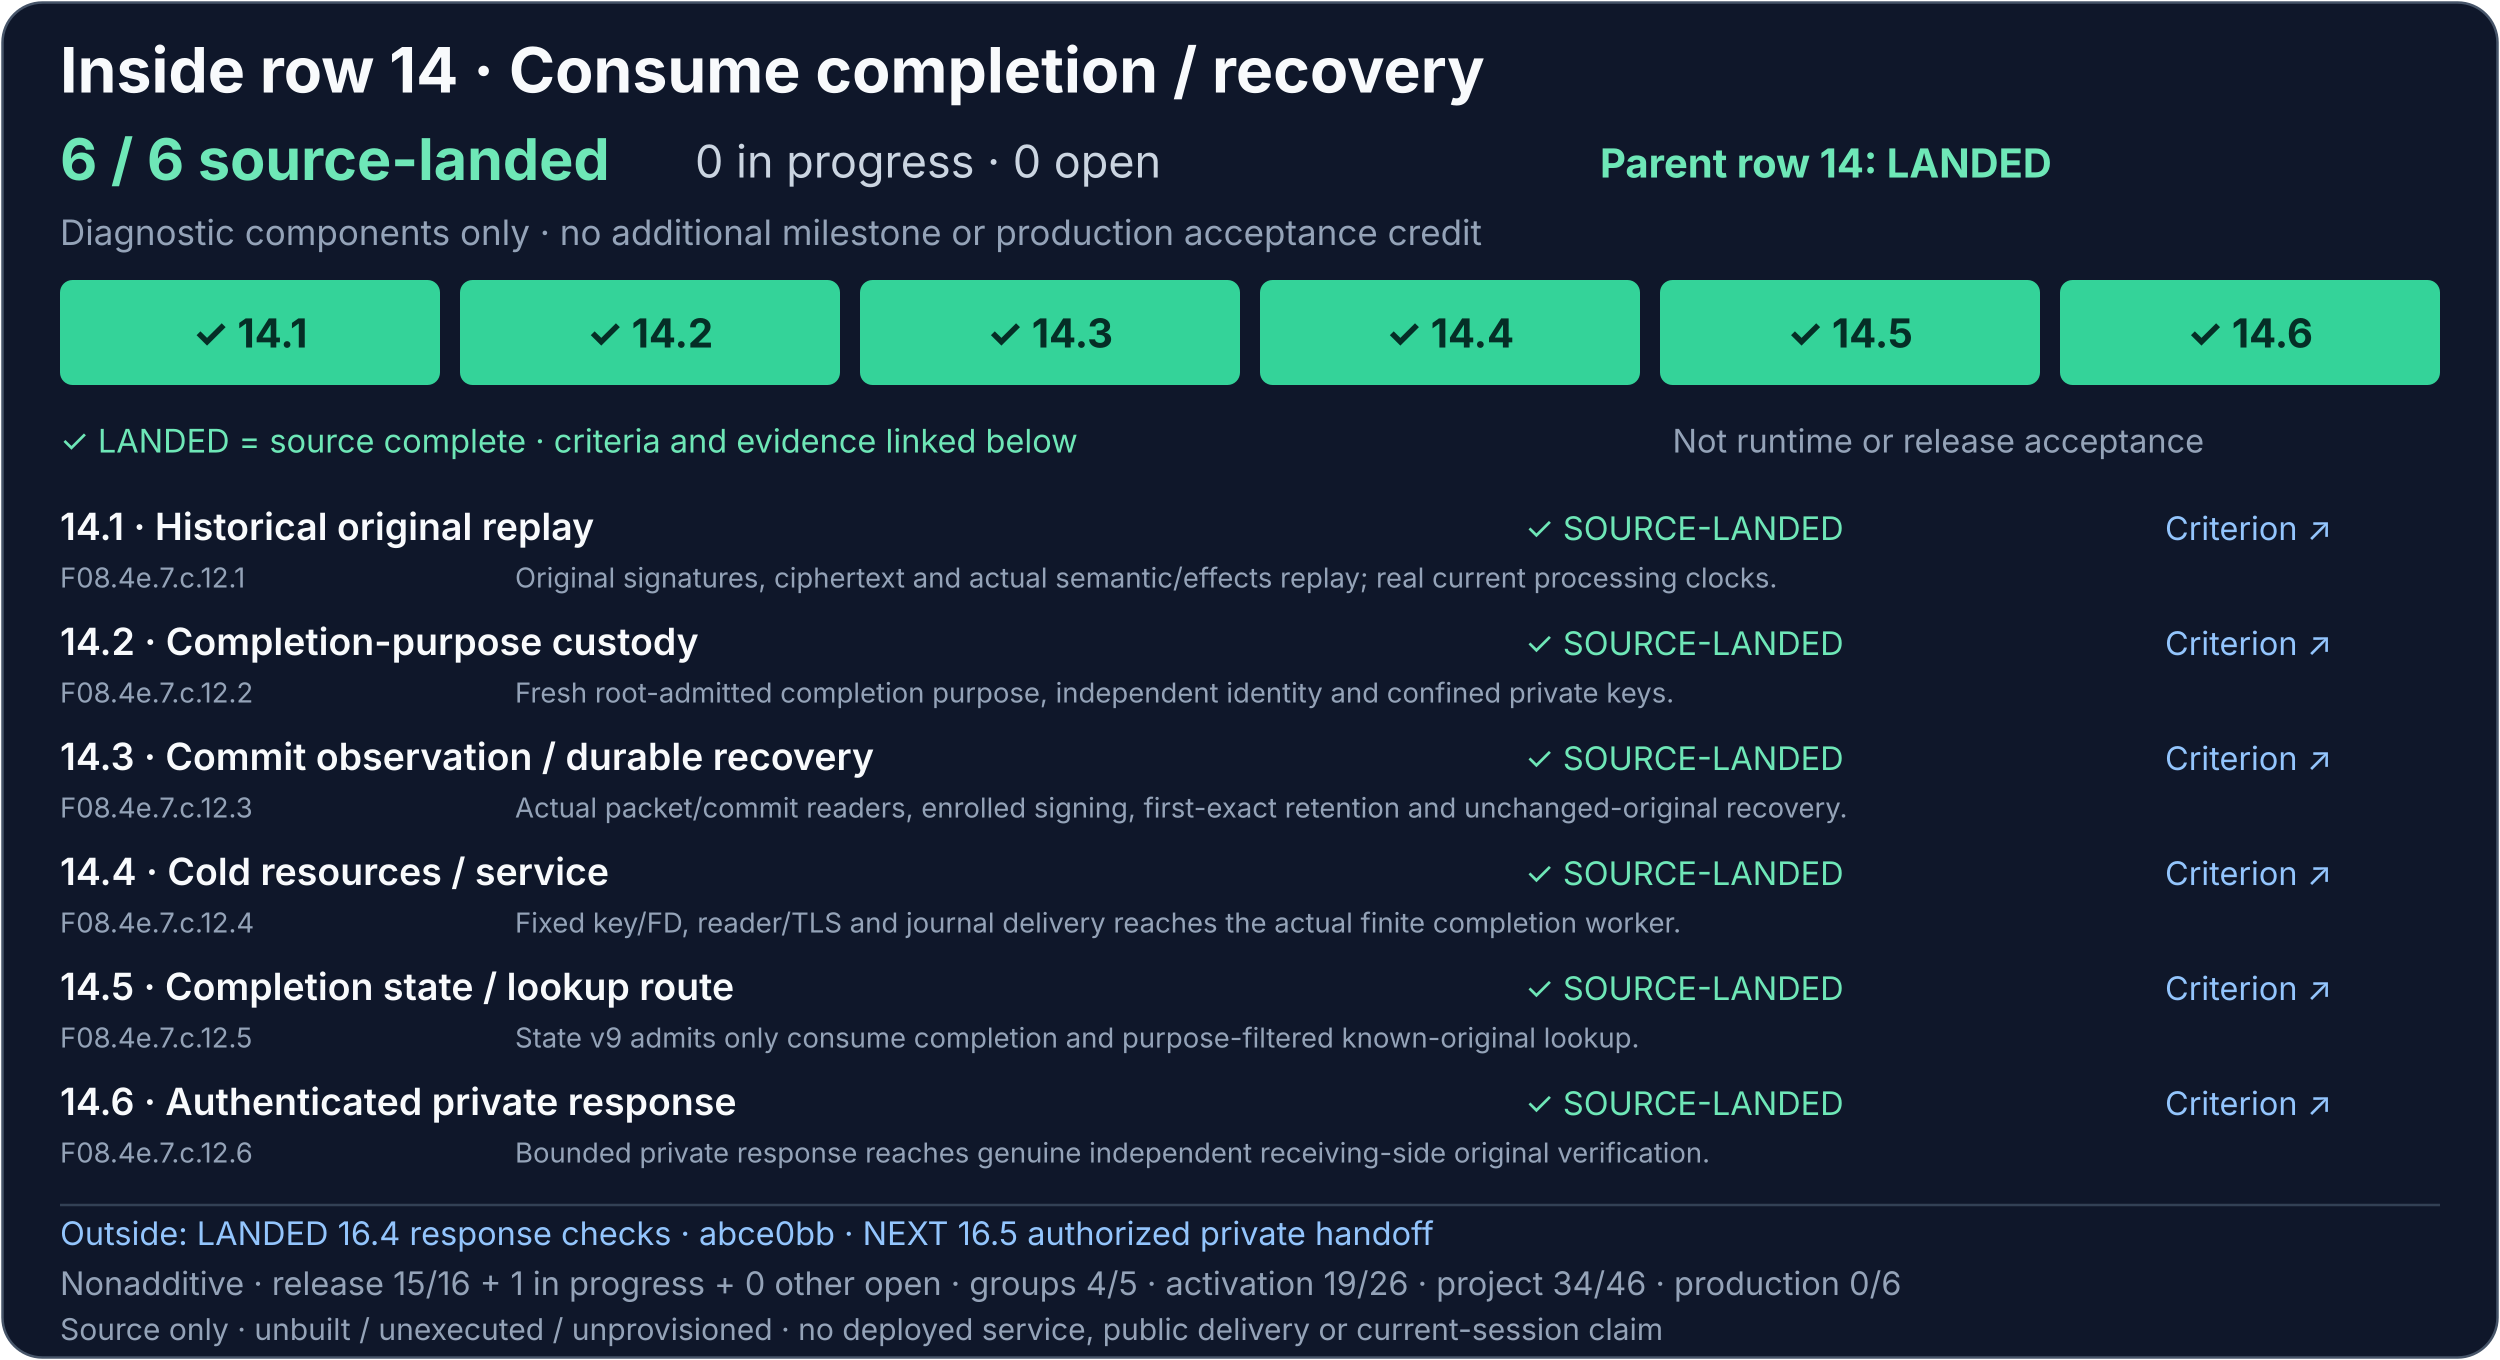
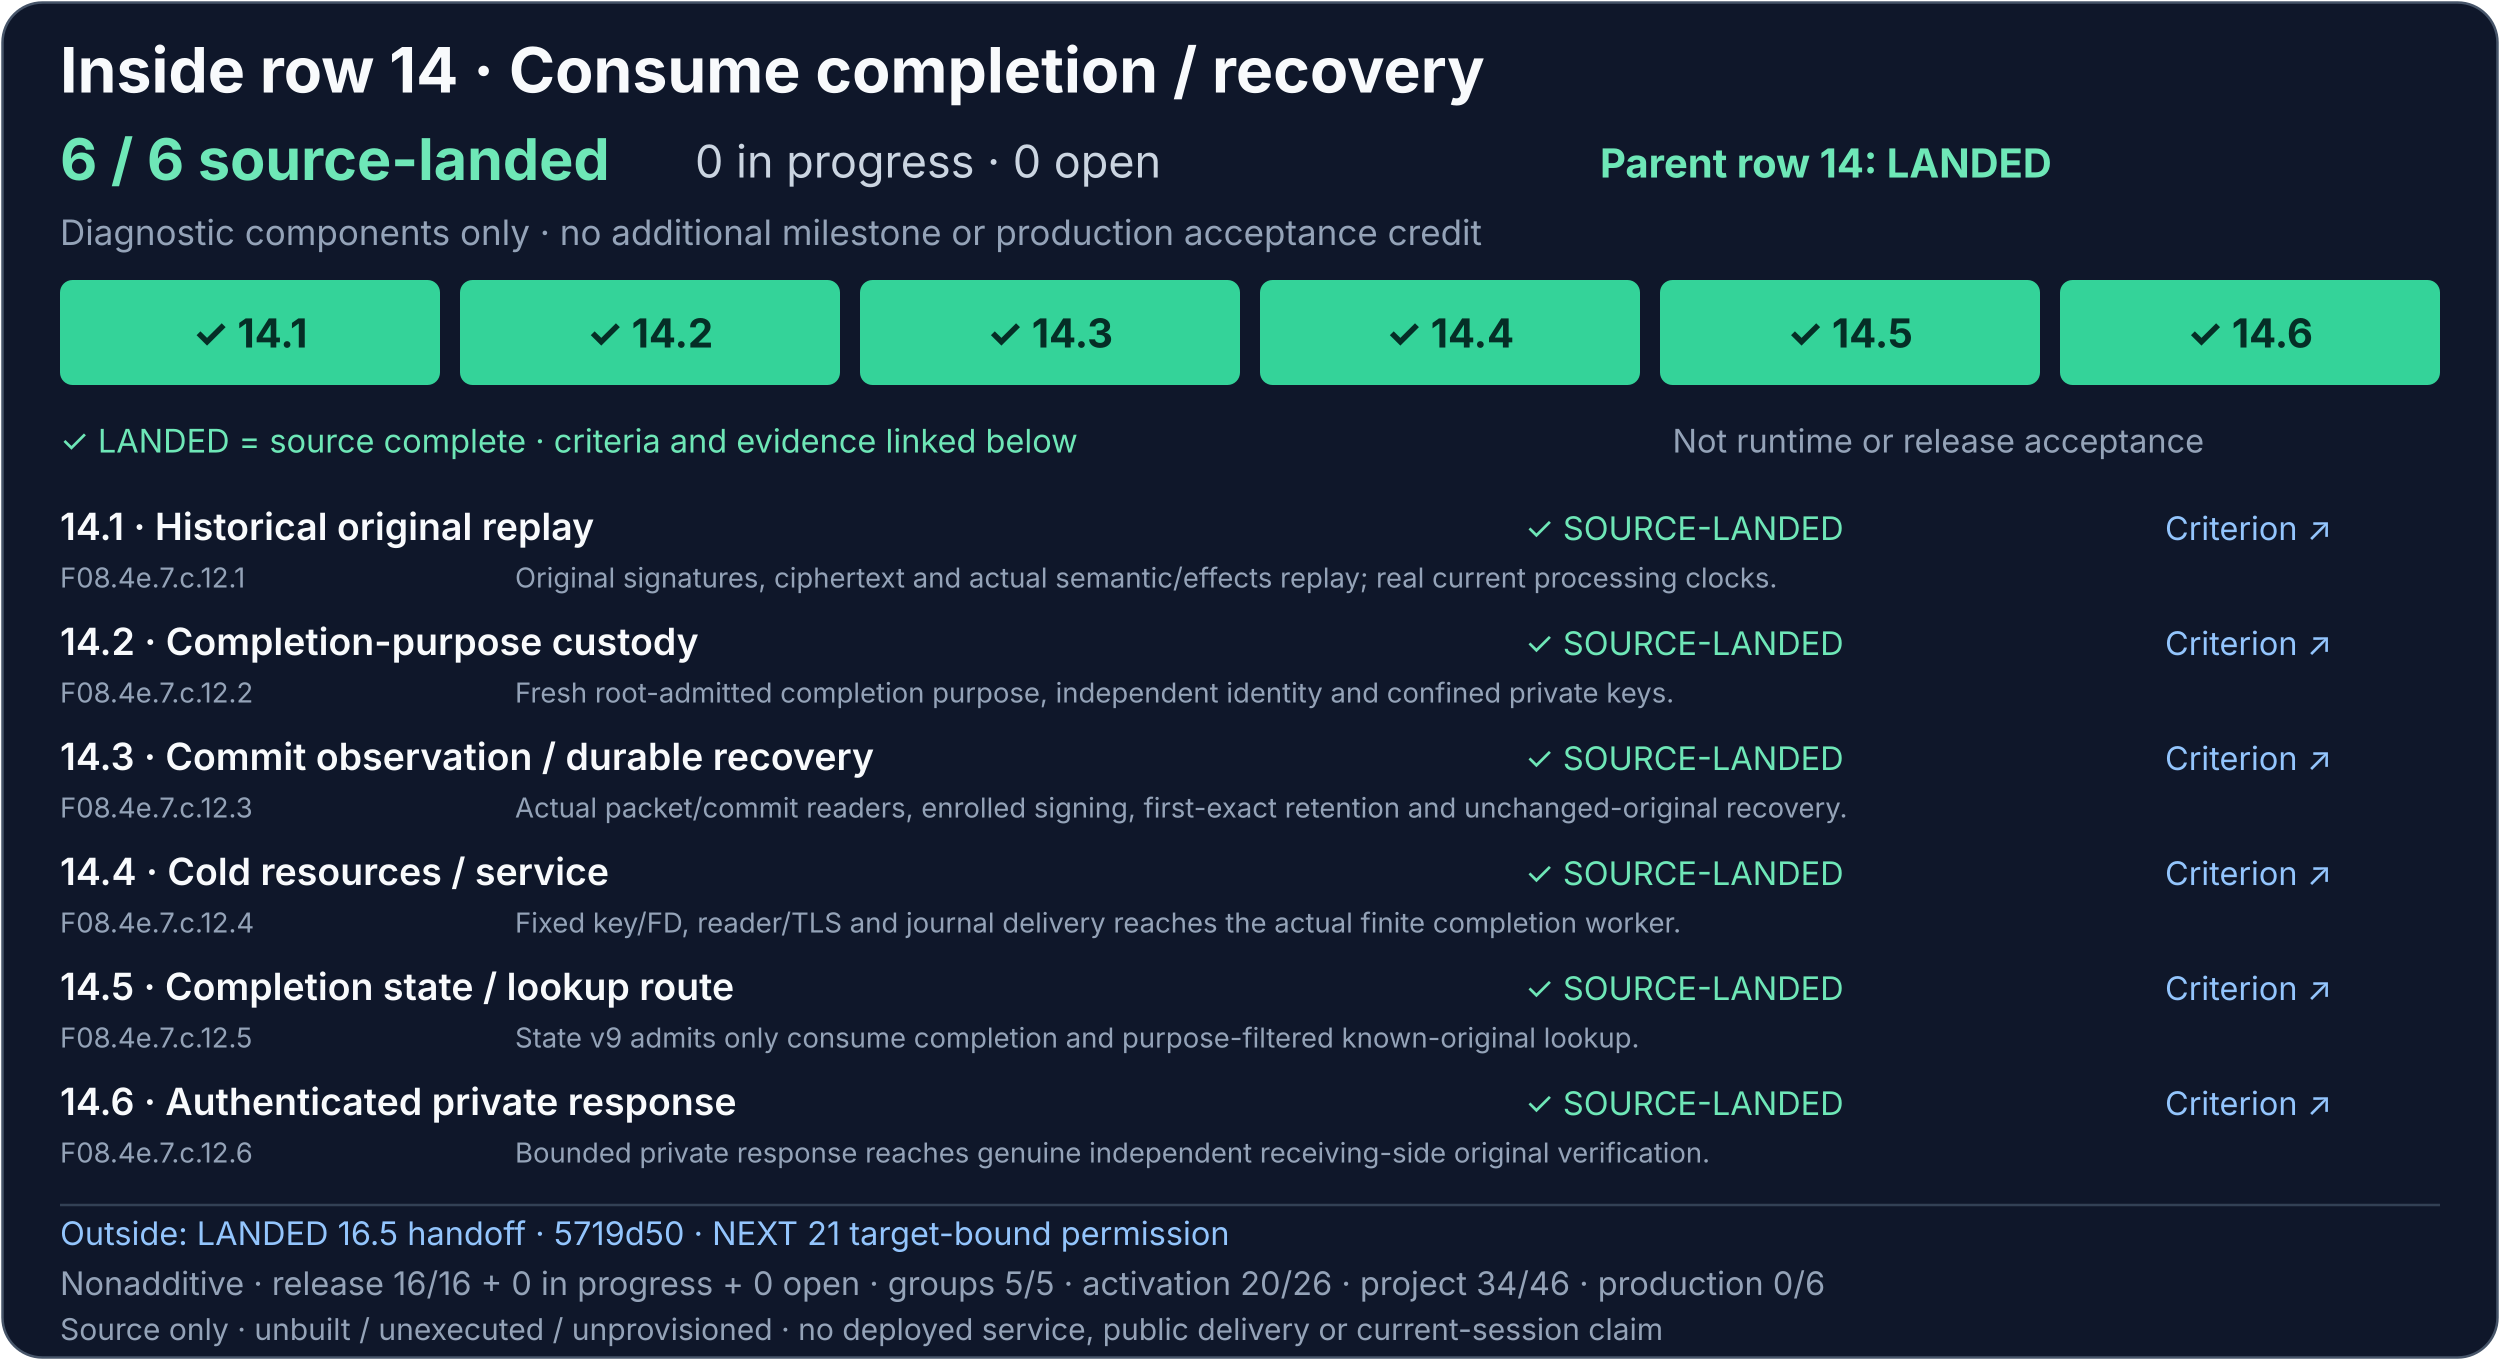
<svg xmlns="http://www.w3.org/2000/svg" width="1000" height="544" viewBox="0 0 1000 544" role="img" aria-labelledby="consume-completion-title consume-completion-description">
  <rect x="1" y="1" width="998" height="542" rx="16" fill="#0f172a" stroke="#475569" />
  <g font-family="system-ui, -apple-system, Segoe UI, sans-serif">
    <text x="24" y="37" fill="#f8fafc" font-size="25" font-weight="700">Inside row 14 · Consume completion / recovery</text>
    <text x="24" y="72" fill="#6ee7b7" font-size="23" font-weight="700">6 / 6 source-landed</text>
    <text x="278" y="71" fill="#cbd5e1" font-size="18">0 in progress · 0 open</text>
    <text x="640" y="71" fill="#6ee7b7" font-size="16" font-weight="700">Parent row 14: LANDED</text>
    <text x="24" y="98" fill="#94a3b8" font-size="14">Diagnostic components only · no additional milestone or production acceptance credit</text>
    <g font-size="16" font-weight="700" text-anchor="middle">
      <a href="../production-status.md#consume-completion-and-recovery-detail">
        <rect x="24" y="112" width="152" height="42" rx="5" fill="#34d399" />
        <text x="100" y="139" fill="#052e26">✓ 14.1</text>
      </a>
      <a href="../production-status.md#consume-completion-and-recovery-detail">
        <rect x="184" y="112" width="152" height="42" rx="5" fill="#34d399" />
        <text x="260" y="139" fill="#052e26">✓ 14.2</text>
      </a>
      <a href="../production-status.md#consume-completion-and-recovery-detail">
        <rect x="344" y="112" width="152" height="42" rx="5" fill="#34d399" />
        <text x="420" y="139" fill="#052e26">✓ 14.3</text>
      </a>
      <a href="../production-status.md#consume-completion-and-recovery-detail">
        <rect x="504" y="112" width="152" height="42" rx="5" fill="#34d399" />
        <text x="580" y="139" fill="#052e26">✓ 14.4</text>
      </a>
      <a href="../production-status.md#consume-completion-and-recovery-detail">
        <rect x="664" y="112" width="152" height="42" rx="5" fill="#34d399" />
        <text x="740" y="139" fill="#052e26">✓ 14.5</text>
      </a>
      <a href="../production-status.md#consume-completion-and-recovery-detail">
        <rect x="824" y="112" width="152" height="42" rx="5" fill="#34d399" />
        <text x="900" y="139" fill="#052e26">✓ 14.6</text>
      </a>
    </g>
    <text x="24" y="181" fill="#6ee7b7" font-size="13">✓ LANDED = source complete · criteria and evidence linked below</text>
    <text x="669" y="181" fill="#94a3b8" font-size="13">Not runtime or release acceptance</text>
    <g font-size="15" font-weight="600" fill="#f8fafc">
      <text x="24" y="216">14.1 · Historical original replay</text>
      <text x="24" y="262">14.2 · Completion-purpose custody</text>
      <text x="24" y="308">14.3 · Commit observation / durable recovery</text>
      <text x="24" y="354">14.4 · Cold resources / service</text>
      <text x="24" y="400">14.5 · Completion state / lookup route</text>
      <text x="24" y="446">14.6 · Authenticated private response</text>
    </g>
    <g font-size="13">
      <text x="610" y="216" fill="#6ee7b7">✓ SOURCE-LANDED</text>
      <text x="610" y="262" fill="#6ee7b7">✓ SOURCE-LANDED</text>
      <text x="610" y="308" fill="#6ee7b7">✓ SOURCE-LANDED</text>
      <text x="610" y="354" fill="#6ee7b7">✓ SOURCE-LANDED</text>
      <text x="610" y="400" fill="#6ee7b7">✓ SOURCE-LANDED</text>
      <text x="610" y="446" fill="#6ee7b7">✓ SOURCE-LANDED</text>
      <a href="../production-status.md#consume-completion-and-recovery-detail" fill="#93c5fd" text-decoration="underline">
        <text x="866" y="216">Criterion ↗</text>
        <text x="866" y="262">Criterion ↗</text>
        <text x="866" y="308">Criterion ↗</text>
        <text x="866" y="354">Criterion ↗</text>
        <text x="866" y="400">Criterion ↗</text>
        <text x="866" y="446">Criterion ↗</text>
      </a>
    </g>
    <g font-size="11" fill="#94a3b8">
      <text x="24" y="235">F08.4e.7.c.12.1</text>
      <text x="206" y="235">Original signatures, ciphertext and actual semantic/effects replay; real current processing clocks.</text>
      <text x="24" y="281">F08.4e.7.c.12.2</text>
      <text x="206" y="281">Fresh root-admitted completion purpose, independent identity and confined private keys.</text>
      <text x="24" y="327">F08.4e.7.c.12.3</text>
      <text x="206" y="327">Actual packet/commit readers, enrolled signing, first-exact retention and unchanged-original recovery.</text>
      <text x="24" y="373">F08.4e.7.c.12.4</text>
      <text x="206" y="373">Fixed key/FD, reader/TLS and journal delivery reaches the actual finite completion worker.</text>
      <text x="24" y="419">F08.4e.7.c.12.5</text>
      <text x="206" y="419">State v9 admits only consume completion and purpose-filtered known-original lookup.</text>
      <text x="24" y="465">F08.4e.7.c.12.6</text>
      <text x="206" y="465">Bounded private response reaches genuine independent receiving-side original verification.</text>
    </g>
    <path d="M24 482H976" stroke="#334155" />
-     <text x="24" y="498" fill="#93c5fd" font-size="13">Outside: LANDED 16.4 response checks · abce0bb · NEXT 16.5 authorized private handoff</text>
-     <text x="24" y="518" fill="#94a3b8" font-size="13">Nonadditive · release 15/16 + 1 in progress + 0 other open · groups 4/5 · activation 19/26 · project 34/46 · production 0/6</text>
+     <text x="24" y="498" fill="#93c5fd" font-size="13">Outside: LANDED 16.5 handoff · 5719d50 · NEXT 21 target-bound permission</text>
+     <text x="24" y="518" fill="#94a3b8" font-size="13">Nonadditive · release 16/16 + 0 in progress + 0 open · groups 5/5 · activation 20/26 · project 34/46 · production 0/6</text>
    <text x="24" y="536" fill="#94a3b8" font-size="12">Source only · unbuilt / unexecuted / unprovisioned · no deployed service, public delivery or current-session claim</text>
  </g>
</svg>
